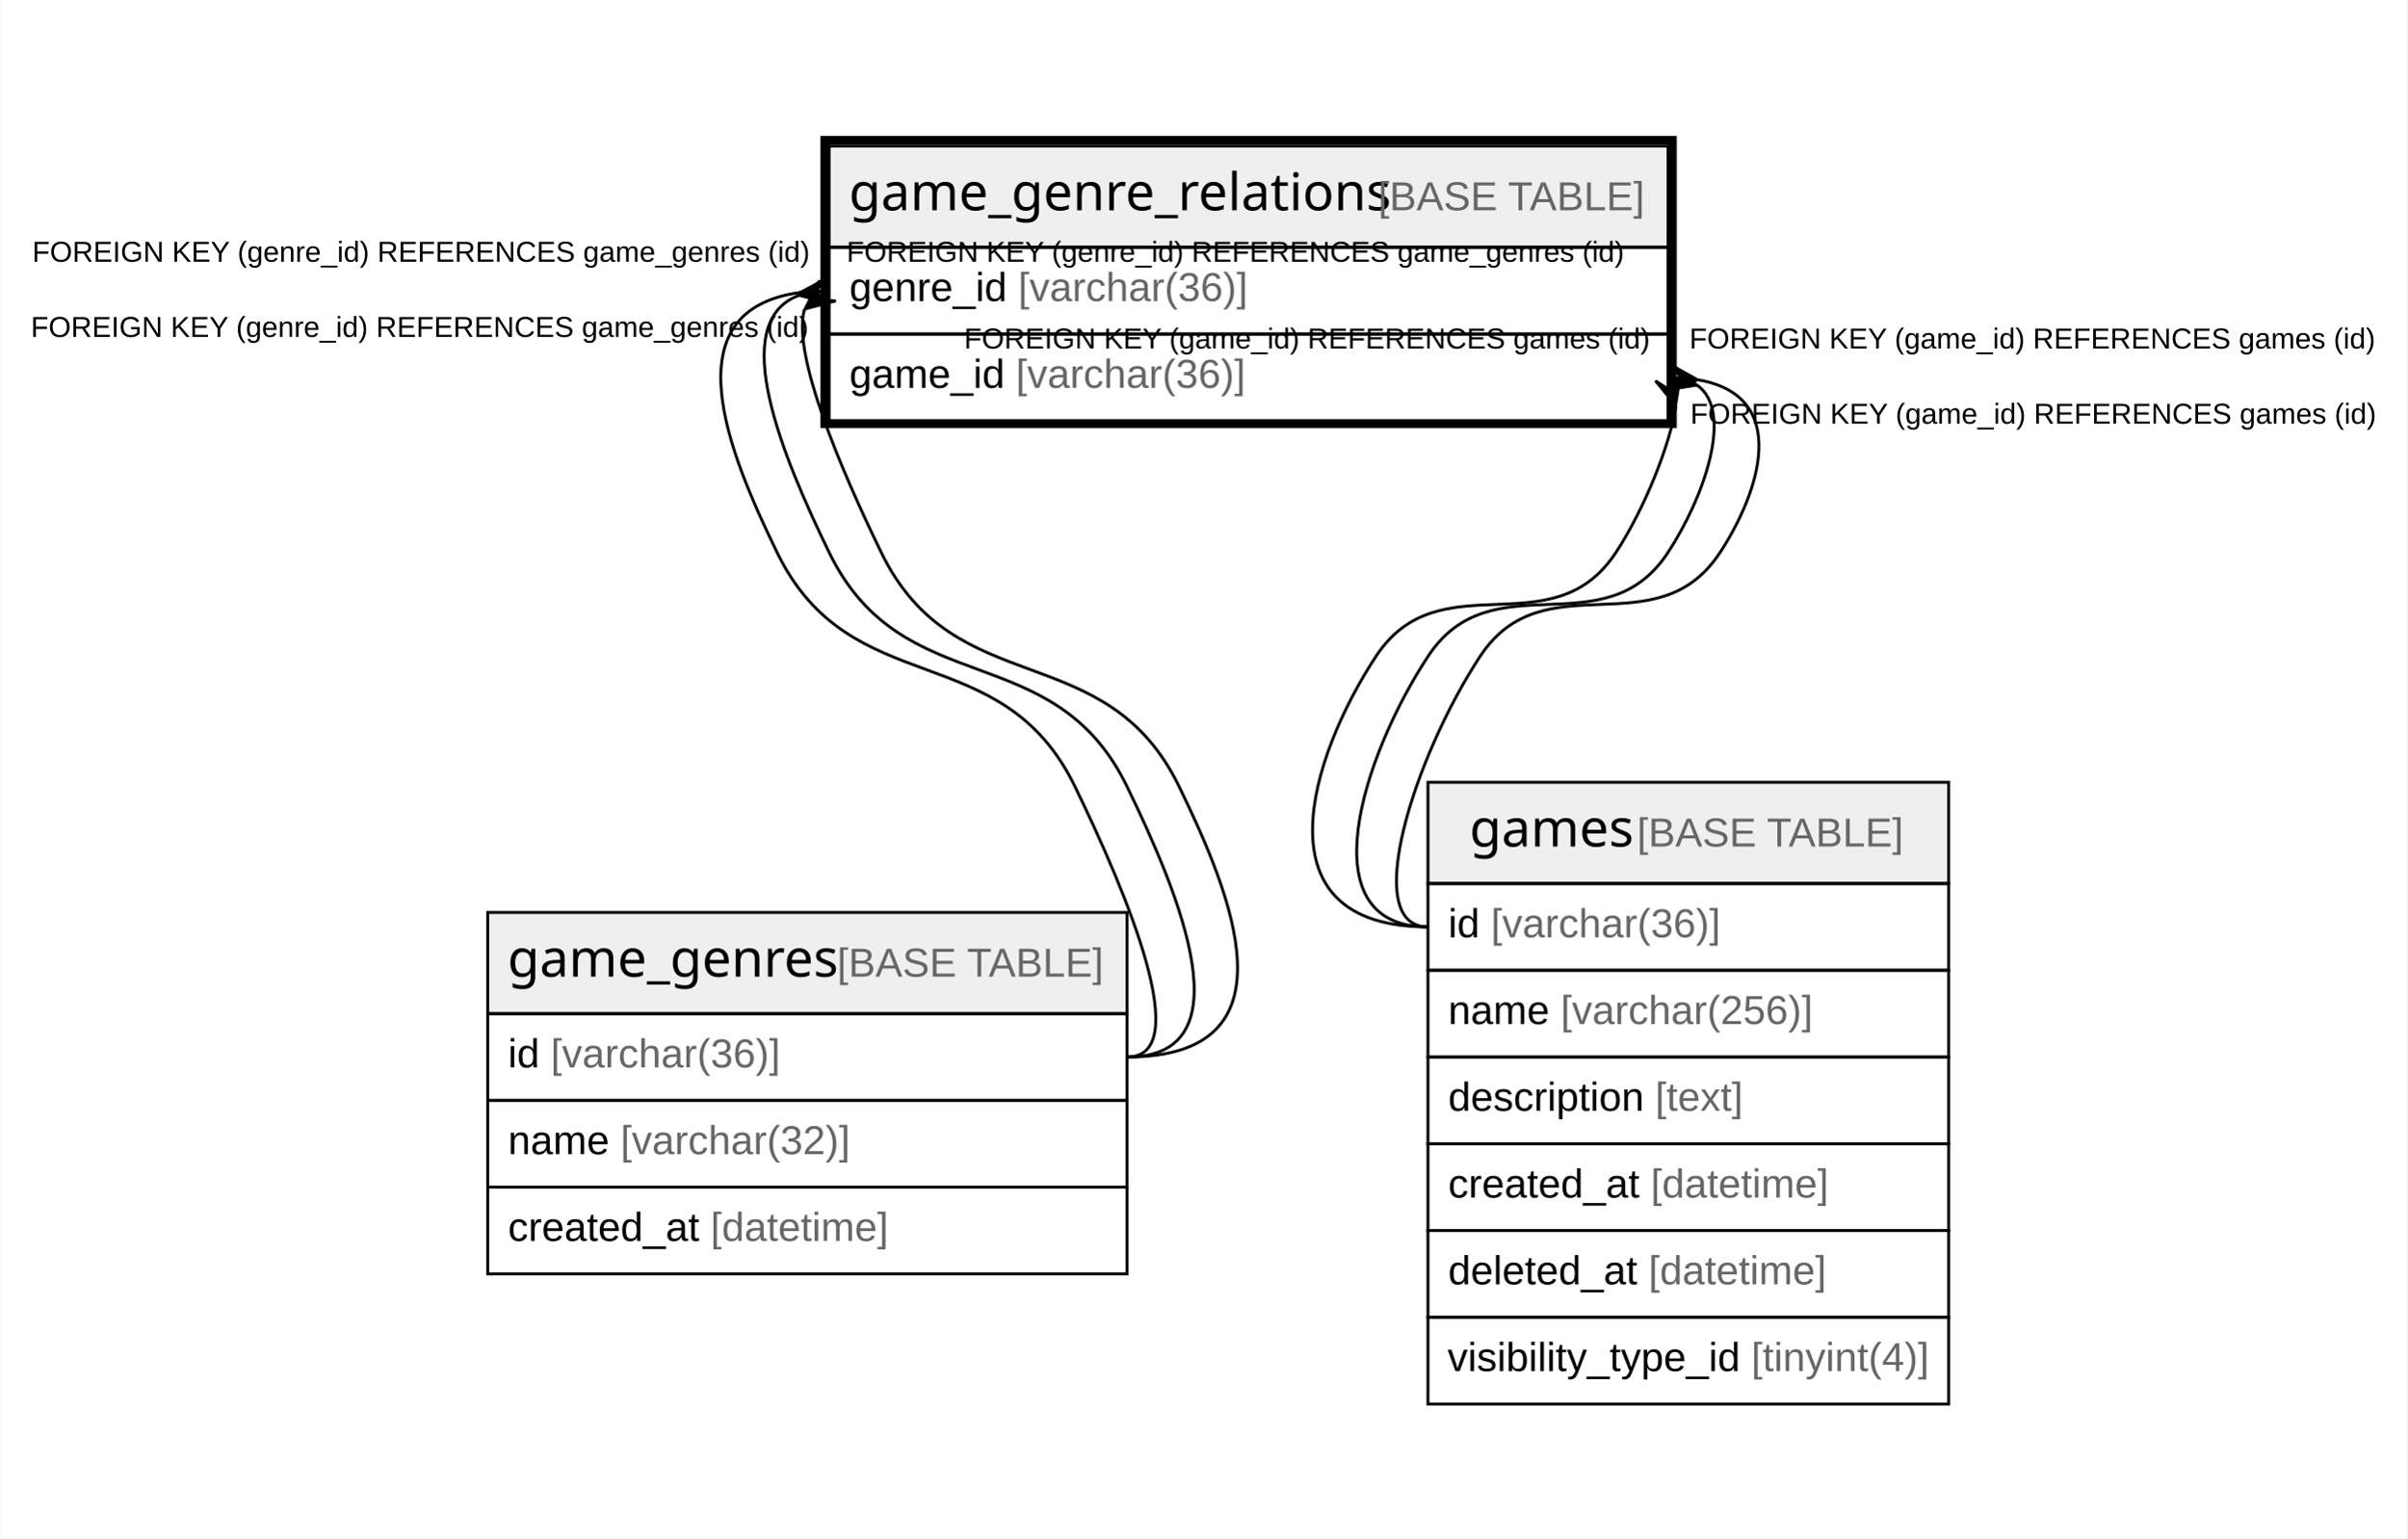
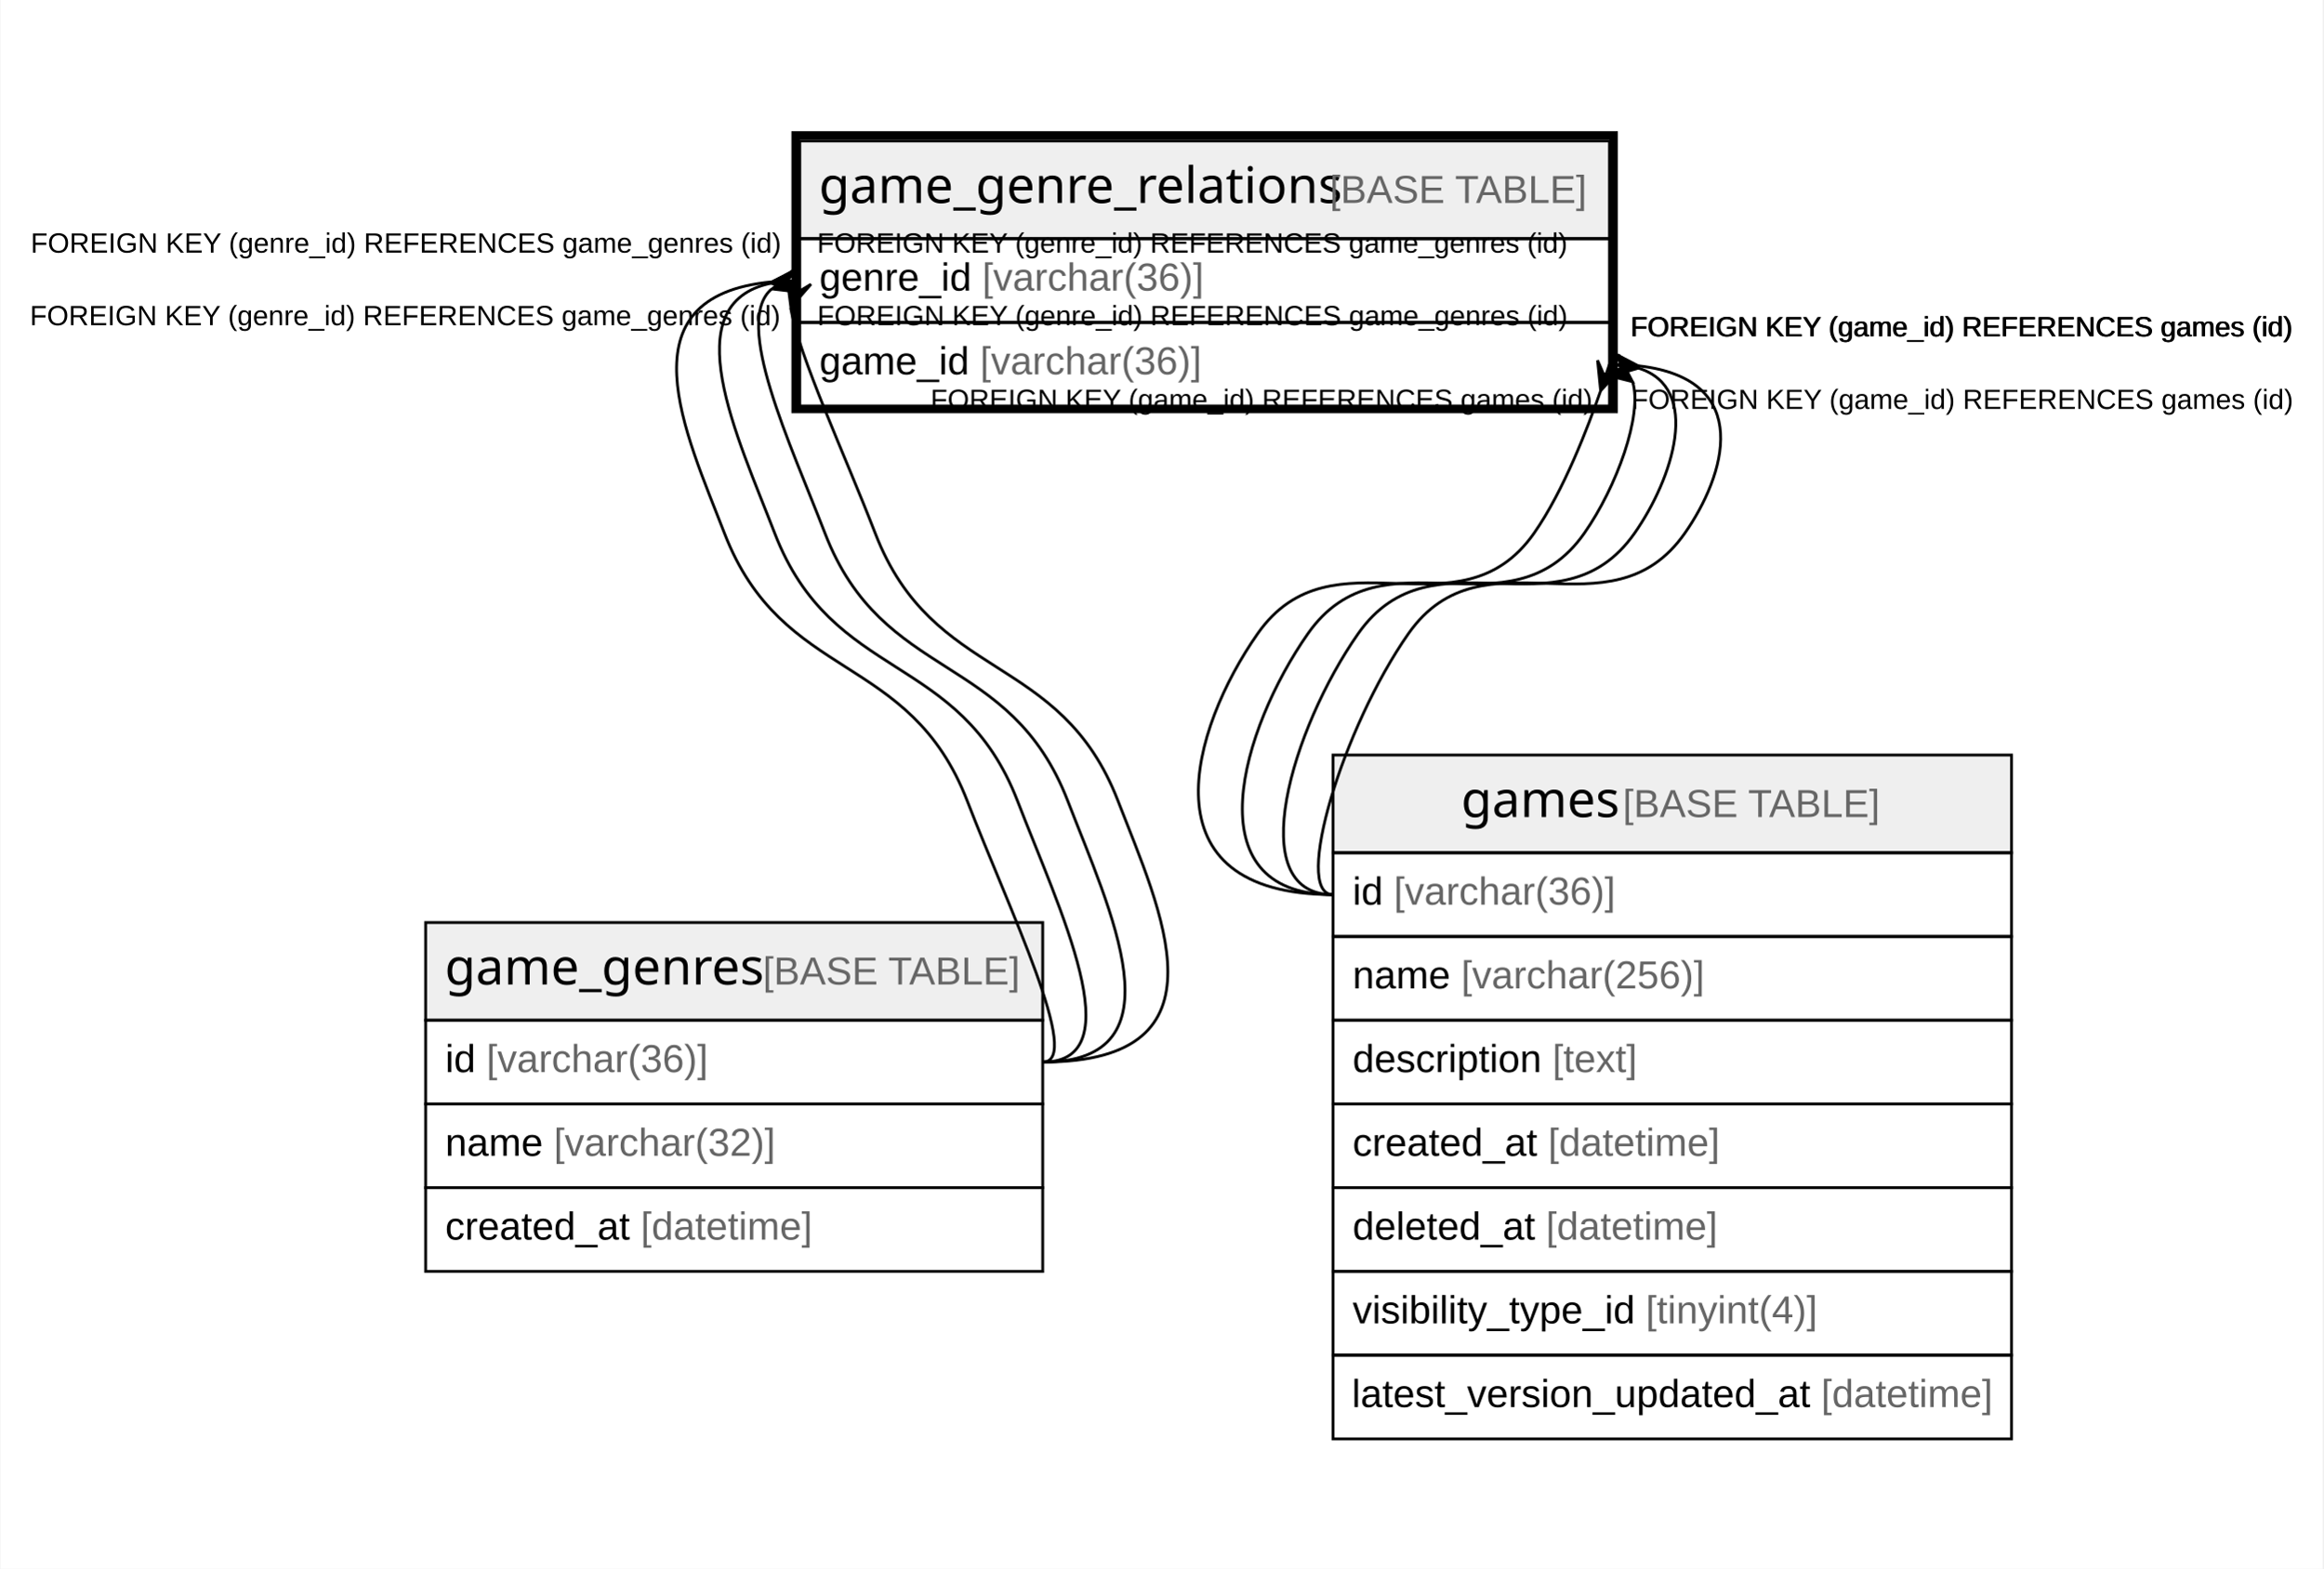
- <svg xmlns="http://www.w3.org/2000/svg" width="832pt" height="532pt" viewBox="0.00 0.00 831.78 532.00">
-   <g id="graph0" class="graph" transform="scale(1 1) rotate(0) translate(4 528)">
-     <polygon fill="#ffffff" stroke="transparent" points="-4,4 -4,-528 827.782,-528 827.782,4 -4,4" />
+ <svg xmlns="http://www.w3.org/2000/svg" width="832pt" height="562pt" viewBox="0.00 0.00 831.70 562.00">
+   <g id="graph0" class="graph" transform="scale(1 1) rotate(0) translate(4 558)">
+     <polygon fill="#ffffff" stroke="transparent" points="-4,4 -4,-558 827.702,-558 827.702,4 -4,4" />
    <g id="node1" class="node">
-       <polygon fill="#efefef" stroke="transparent" points="282.469,-442.5 282.469,-477.5 572.468,-477.5 572.468,-442.5 282.469,-442.5" />
-       <polygon fill="none" stroke="#000000" points="282.469,-442.5 282.469,-477.5 572.468,-477.5 572.468,-442.5 282.469,-442.5" />
-       <text text-anchor="start" x="289.318" y="-455.3" font-family="Arial Bold" font-size="18.00" fill="#000000">game_genre_relations</text>
-       <text text-anchor="start" x="468.365" y="-455.3" font-family="Arial" font-size="14.00" fill="#000000"> </text>
-       <text text-anchor="start" x="472.256" y="-455.3" font-family="Arial" font-size="14.00" fill="#666666">[BASE TABLE]</text>
-       <polygon fill="none" stroke="#000000" points="282.469,-412.5 282.469,-442.5 572.468,-442.5 572.468,-412.5 282.469,-412.5" />
-       <text text-anchor="start" x="289.469" y="-423.9" font-family="Arial" font-size="14.00" fill="#000000">genre_id </text>
-       <text text-anchor="start" x="347.822" y="-423.9" font-family="Arial" font-size="14.00" fill="#666666">[varchar(36)]</text>
-       <polygon fill="none" stroke="#000000" points="282.469,-382.5 282.469,-412.5 572.468,-412.5 572.468,-382.5 282.469,-382.5" />
-       <text text-anchor="start" x="289.469" y="-393.9" font-family="Arial" font-size="14.00" fill="#000000">game_id </text>
-       <text text-anchor="start" x="347.039" y="-393.9" font-family="Arial" font-size="14.00" fill="#666666">[varchar(36)]</text>
-       <polygon fill="none" stroke="#000000" stroke-width="3" points="280.969,-381.5 280.969,-479.5 573.968,-479.5 573.968,-381.5 280.969,-381.5" />
+       <polygon fill="#efefef" stroke="transparent" points="282.288,-472.5 282.288,-507.5 572.288,-507.5 572.288,-472.5 282.288,-472.5" />
+       <polygon fill="none" stroke="#000000" points="282.288,-472.5 282.288,-507.5 572.288,-507.5 572.288,-472.5 282.288,-472.5" />
+       <text text-anchor="start" x="289.137" y="-485.3" font-family="Arial Bold" font-size="18.00" fill="#000000">game_genre_relations</text>
+       <text text-anchor="start" x="468.185" y="-485.3" font-family="Arial" font-size="14.00" fill="#000000"> </text>
+       <text text-anchor="start" x="472.075" y="-485.3" font-family="Arial" font-size="14.00" fill="#666666">[BASE TABLE]</text>
+       <polygon fill="none" stroke="#000000" points="282.288,-442.5 282.288,-472.5 572.288,-472.5 572.288,-442.5 282.288,-442.5" />
+       <text text-anchor="start" x="289.288" y="-453.9" font-family="Arial" font-size="14.00" fill="#000000">genre_id </text>
+       <text text-anchor="start" x="347.641" y="-453.9" font-family="Arial" font-size="14.00" fill="#666666">[varchar(36)]</text>
+       <polygon fill="none" stroke="#000000" points="282.288,-412.5 282.288,-442.5 572.288,-442.5 572.288,-412.5 282.288,-412.5" />
+       <text text-anchor="start" x="289.288" y="-423.9" font-family="Arial" font-size="14.00" fill="#000000">game_id </text>
+       <text text-anchor="start" x="346.858" y="-423.9" font-family="Arial" font-size="14.00" fill="#666666">[varchar(36)]</text>
+       <polygon fill="none" stroke="#000000" stroke-width="3" points="280.788,-411.5 280.788,-509.5 573.788,-509.5 573.788,-411.5 280.788,-411.5" />
    </g>
    <g id="node2" class="node">
-       <polygon fill="#efefef" stroke="transparent" points="164.469,-177.5 164.469,-212.5 385.469,-212.5 385.469,-177.5 164.469,-177.5" />
-       <polygon fill="none" stroke="#000000" points="164.469,-177.5 164.469,-212.5 385.469,-212.5 385.469,-177.5 164.469,-177.5" />
-       <text text-anchor="start" x="171.325" y="-190.3" font-family="Arial Bold" font-size="18.00" fill="#000000">game_genres</text>
-       <text text-anchor="start" x="281.359" y="-190.3" font-family="Arial" font-size="14.00" fill="#000000"> </text>
-       <text text-anchor="start" x="285.249" y="-190.3" font-family="Arial" font-size="14.00" fill="#666666">[BASE TABLE]</text>
-       <polygon fill="none" stroke="#000000" points="164.469,-147.5 164.469,-177.5 385.469,-177.5 385.469,-147.5 164.469,-147.5" />
-       <text text-anchor="start" x="171.469" y="-158.9" font-family="Arial" font-size="14.00" fill="#000000">id </text>
-       <text text-anchor="start" x="186.248" y="-158.9" font-family="Arial" font-size="14.00" fill="#666666">[varchar(36)]</text>
-       <polygon fill="none" stroke="#000000" points="164.469,-117.5 164.469,-147.5 385.469,-147.5 385.469,-117.5 164.469,-117.5" />
-       <text text-anchor="start" x="171.469" y="-128.9" font-family="Arial" font-size="14.00" fill="#000000">name </text>
-       <text text-anchor="start" x="210.368" y="-128.9" font-family="Arial" font-size="14.00" fill="#666666">[varchar(32)]</text>
-       <polygon fill="none" stroke="#000000" points="164.469,-87.5 164.469,-117.5 385.469,-117.5 385.469,-87.5 164.469,-87.5" />
-       <text text-anchor="start" x="171.469" y="-98.9" font-family="Arial" font-size="14.00" fill="#000000">created_at </text>
-       <text text-anchor="start" x="241.496" y="-98.9" font-family="Arial" font-size="14.00" fill="#666666">[datetime]</text>
+       <polygon fill="#efefef" stroke="transparent" points="148.288,-192.5 148.288,-227.5 369.288,-227.5 369.288,-192.5 148.288,-192.5" />
+       <polygon fill="none" stroke="#000000" points="148.288,-192.5 148.288,-227.5 369.288,-227.5 369.288,-192.5 148.288,-192.5" />
+       <text text-anchor="start" x="155.144" y="-205.3" font-family="Arial Bold" font-size="18.00" fill="#000000">game_genres</text>
+       <text text-anchor="start" x="265.178" y="-205.3" font-family="Arial" font-size="14.00" fill="#000000"> </text>
+       <text text-anchor="start" x="269.068" y="-205.3" font-family="Arial" font-size="14.00" fill="#666666">[BASE TABLE]</text>
+       <polygon fill="none" stroke="#000000" points="148.288,-162.5 148.288,-192.5 369.288,-192.5 369.288,-162.5 148.288,-162.5" />
+       <text text-anchor="start" x="155.288" y="-173.9" font-family="Arial" font-size="14.00" fill="#000000">id </text>
+       <text text-anchor="start" x="170.067" y="-173.9" font-family="Arial" font-size="14.00" fill="#666666">[varchar(36)]</text>
+       <polygon fill="none" stroke="#000000" points="148.288,-132.5 148.288,-162.5 369.288,-162.5 369.288,-132.5 148.288,-132.5" />
+       <text text-anchor="start" x="155.288" y="-143.9" font-family="Arial" font-size="14.00" fill="#000000">name </text>
+       <text text-anchor="start" x="194.187" y="-143.9" font-family="Arial" font-size="14.00" fill="#666666">[varchar(32)]</text>
+       <polygon fill="none" stroke="#000000" points="148.288,-102.5 148.288,-132.5 369.288,-132.5 369.288,-102.5 148.288,-102.5" />
+       <text text-anchor="start" x="155.288" y="-113.9" font-family="Arial" font-size="14.00" fill="#000000">created_at </text>
+       <text text-anchor="start" x="225.316" y="-113.9" font-family="Arial" font-size="14.00" fill="#666666">[datetime]</text>
    </g>
    <g id="edge1" class="edge">
-       <path fill="none" stroke="#000000" d="M272.478,-426.881C227.057,-420.781 247.992,-370.918 264.469,-337 289.915,-284.616 342.022,-308.384 367.469,-256 385.626,-218.621 409.024,-162.5 385.469,-162.5" />
-       <polygon fill="#000000" stroke="#000000" points="272.488,-426.882 282.19,-431.991 277.478,-427.191 282.469,-427.5 282.469,-427.5 282.469,-427.5 277.478,-427.191 282.747,-423.009 272.488,-426.882 272.488,-426.882" />
-       <text text-anchor="start" x="7.013" y="-437.5" font-family="Arial" font-size="10.00" fill="#000000">FOREIGN KEY (genre_id) REFERENCES game_genres (id)</text>
+       <path fill="none" stroke="#000000" d="M272.076,-457.036C217.848,-451.752 241.604,-402.475 255.288,-367 276.009,-313.277 321.566,-324.723 342.288,-271 357.242,-232.229 383.843,-177.5 369.288,-177.5" />
+       <polygon fill="#000000" stroke="#000000" points="272.298,-457.046 282.083,-461.995 277.293,-457.273 282.288,-457.5 282.288,-457.5 282.288,-457.5 277.293,-457.273 282.492,-453.005 272.298,-457.046 272.298,-457.046" />
+       <text text-anchor="start" x="6.832" y="-467.5" font-family="Arial" font-size="10.00" fill="#000000">FOREIGN KEY (genre_id) REFERENCES game_genres (id)</text>
    </g>
    <g id="edge2" class="edge">
-       <path fill="none" stroke="#000000" d="M272.12,-425.907C246.777,-416.693 266.672,-369.519 282.469,-337 307.915,-284.616 360.022,-308.384 385.469,-256 403.555,-218.767 426.841,-162.938 385.952,-162.503" />
-       <polygon fill="#000000" stroke="#000000" points="272.127,-425.908 281.285,-431.94 277.064,-426.703 282,-427.498 282,-427.498 282,-427.498 277.064,-426.703 282.715,-423.055 272.127,-425.908 272.127,-425.908" />
-       <text text-anchor="start" x="6.545" y="-411.498" font-family="Arial" font-size="10.00" fill="#000000">FOREIGN KEY (genre_id) REFERENCES game_genres (id)</text>
+       <path fill="none" stroke="#000000" d="M271.878,-456.52C237.109,-449.131 259.97,-401.528 273.288,-367 294.009,-313.277 339.566,-324.723 360.288,-271 375.184,-232.38 401.635,-177.927 369.666,-177.502" />
+       <polygon fill="#000000" stroke="#000000" points="272.046,-456.536 281.567,-461.978 277.023,-457.018 282,-457.499 282,-457.499 282,-457.499 277.023,-457.018 282.433,-453.02 272.046,-456.536 272.046,-456.536" />
+       <text text-anchor="start" x="6.545" y="-441.499" font-family="Arial" font-size="10.00" fill="#000000">FOREIGN KEY (genre_id) REFERENCES game_genres (id)</text>
    </g>
    <g id="edge3" class="edge">
-       <path fill="none" stroke="#000000" d="M273.953,-421.023C269.506,-405.551 286.573,-365.605 300.469,-337 325.915,-284.616 378.022,-308.384 403.469,-256 421.591,-218.694 444.933,-162.719 385.817,-162.501" />
-       <polygon fill="#000000" stroke="#000000" points="274.178,-421.204 279.127,-430.99 278.067,-424.347 281.956,-427.49 281.956,-427.49 281.956,-427.49 278.067,-424.347 284.784,-423.99 274.178,-421.204 274.178,-421.204" />
-       <text text-anchor="start" x="288.5" y="-437.49" font-family="Arial" font-size="10.00" fill="#000000">FOREIGN KEY (genre_id) REFERENCES game_genres (id)</text>
+       <path fill="none" stroke="#000000" d="M272.141,-454.41C258.246,-442.566 278.897,-399.124 291.288,-367 312.009,-313.277 357.566,-324.723 378.288,-271 393.213,-232.304 419.739,-177.714 369.583,-177.501" />
+       <polygon fill="#000000" stroke="#000000" points="272.388,-454.488 280.57,-461.789 277.156,-455.993 281.924,-457.498 281.924,-457.498 281.924,-457.498 277.156,-455.993 283.279,-453.206 272.388,-454.488 272.388,-454.488" />
+       <text text-anchor="start" x="288.469" y="-467.498" font-family="Arial" font-size="10.00" fill="#000000">FOREIGN KEY (genre_id) REFERENCES game_genres (id)</text>
+     </g>
+     <g id="edge4" class="edge">
+       <path fill="none" stroke="#000000" d="M279.035,-447.71C281.857,-430.645 298.628,-394.635 309.288,-367 330.009,-313.277 375.566,-324.723 396.288,-271 411.213,-232.304 437.739,-177.714 369.688,-177.501" />
+       <polygon fill="#000000" stroke="#000000" points="279.097,-447.916 277.676,-458.79 280.541,-452.703 281.985,-457.49 281.985,-457.49 281.985,-457.49 280.541,-452.703 286.293,-456.191 279.097,-447.916 279.097,-447.916" />
+       <text text-anchor="start" x="288.529" y="-441.49" font-family="Arial" font-size="10.00" fill="#000000">FOREIGN KEY (genre_id) REFERENCES game_genres (id)</text>
    </g>
    <g id="node3" class="node">
-       <polygon fill="#efefef" stroke="transparent" points="489.469,-222.5 489.469,-257.5 669.468,-257.5 669.468,-222.5 489.469,-222.5" />
-       <polygon fill="none" stroke="#000000" points="489.469,-222.5 489.469,-257.5 669.468,-257.5 669.468,-222.5 489.469,-222.5" />
-       <text text-anchor="start" x="503.836" y="-235.3" font-family="Arial Bold" font-size="18.00" fill="#000000">games</text>
-       <text text-anchor="start" x="557.847" y="-235.3" font-family="Arial" font-size="14.00" fill="#000000"> </text>
-       <text text-anchor="start" x="561.738" y="-235.3" font-family="Arial" font-size="14.00" fill="#666666">[BASE TABLE]</text>
-       <polygon fill="none" stroke="#000000" points="489.469,-192.5 489.469,-222.5 669.468,-222.5 669.468,-192.5 489.469,-192.5" />
-       <text text-anchor="start" x="496.469" y="-203.9" font-family="Arial" font-size="14.00" fill="#000000">id </text>
-       <text text-anchor="start" x="511.248" y="-203.9" font-family="Arial" font-size="14.00" fill="#666666">[varchar(36)]</text>
-       <polygon fill="none" stroke="#000000" points="489.469,-162.5 489.469,-192.5 669.468,-192.5 669.468,-162.5 489.469,-162.5" />
-       <text text-anchor="start" x="496.469" y="-173.9" font-family="Arial" font-size="14.00" fill="#000000">name </text>
-       <text text-anchor="start" x="535.367" y="-173.9" font-family="Arial" font-size="14.00" fill="#666666">[varchar(256)]</text>
-       <polygon fill="none" stroke="#000000" points="489.469,-132.5 489.469,-162.5 669.468,-162.5 669.468,-132.5 489.469,-132.5" />
-       <text text-anchor="start" x="496.469" y="-143.9" font-family="Arial" font-size="14.00" fill="#000000">description </text>
-       <text text-anchor="start" x="568.037" y="-143.9" font-family="Arial" font-size="14.00" fill="#666666">[text]</text>
-       <polygon fill="none" stroke="#000000" points="489.469,-102.5 489.469,-132.5 669.468,-132.5 669.468,-102.5 489.469,-102.5" />
-       <text text-anchor="start" x="496.469" y="-113.9" font-family="Arial" font-size="14.00" fill="#000000">created_at </text>
-       <text text-anchor="start" x="566.496" y="-113.9" font-family="Arial" font-size="14.00" fill="#666666">[datetime]</text>
-       <polygon fill="none" stroke="#000000" points="489.469,-72.5 489.469,-102.5 669.468,-102.5 669.468,-72.5 489.469,-72.5" />
-       <text text-anchor="start" x="496.469" y="-83.9" font-family="Arial" font-size="14.00" fill="#000000">deleted_at </text>
-       <text text-anchor="start" x="565.725" y="-83.9" font-family="Arial" font-size="14.00" fill="#666666">[datetime]</text>
-       <polygon fill="none" stroke="#000000" points="489.469,-42.5 489.469,-72.5 669.468,-72.5 669.468,-42.5 489.469,-42.5" />
-       <text text-anchor="start" x="496.243" y="-53.9" font-family="Arial" font-size="14.00" fill="#000000">visibility_type_id </text>
-       <text text-anchor="start" x="601.25" y="-53.9" font-family="Arial" font-size="14.00" fill="#666666">[tinyint(4)]</text>
-     </g>
-     <g id="edge4" class="edge">
-       <path fill="none" stroke="#000000" d="M575.144,-387.558C573.314,-374.738 564.496,-352.279 554.468,-337 532.407,-303.384 493.53,-334.616 471.469,-301 448.668,-266.258 429.913,-207.5 489.469,-207.5" />
-       <polygon fill="#000000" stroke="#000000" points="575.067,-387.844 568.123,-396.331 573.768,-392.672 572.468,-397.5 572.468,-397.5 572.468,-397.5 573.768,-392.672 576.814,-398.669 575.067,-387.844 575.067,-387.844" />
-       <text text-anchor="start" x="579.855" y="-407.5" font-family="Arial" font-size="10.00" fill="#000000">FOREIGN KEY (game_id) REFERENCES games (id)</text>
+       <polygon fill="#efefef" stroke="transparent" points="473.288,-252.5 473.288,-287.5 716.288,-287.5 716.288,-252.5 473.288,-252.5" />
+       <polygon fill="none" stroke="#000000" points="473.288,-252.5 473.288,-287.5 716.288,-287.5 716.288,-252.5 473.288,-252.5" />
+       <text text-anchor="start" x="519.155" y="-265.3" font-family="Arial Bold" font-size="18.00" fill="#000000">games</text>
+       <text text-anchor="start" x="573.166" y="-265.3" font-family="Arial" font-size="14.00" fill="#000000"> </text>
+       <text text-anchor="start" x="577.057" y="-265.3" font-family="Arial" font-size="14.00" fill="#666666">[BASE TABLE]</text>
+       <polygon fill="none" stroke="#000000" points="473.288,-222.5 473.288,-252.5 716.288,-252.5 716.288,-222.5 473.288,-222.5" />
+       <text text-anchor="start" x="480.288" y="-233.9" font-family="Arial" font-size="14.00" fill="#000000">id </text>
+       <text text-anchor="start" x="495.067" y="-233.9" font-family="Arial" font-size="14.00" fill="#666666">[varchar(36)]</text>
+       <polygon fill="none" stroke="#000000" points="473.288,-192.5 473.288,-222.5 716.288,-222.5 716.288,-192.5 473.288,-192.5" />
+       <text text-anchor="start" x="480.288" y="-203.9" font-family="Arial" font-size="14.00" fill="#000000">name </text>
+       <text text-anchor="start" x="519.187" y="-203.9" font-family="Arial" font-size="14.00" fill="#666666">[varchar(256)]</text>
+       <polygon fill="none" stroke="#000000" points="473.288,-162.5 473.288,-192.5 716.288,-192.5 716.288,-162.5 473.288,-162.5" />
+       <text text-anchor="start" x="480.288" y="-173.9" font-family="Arial" font-size="14.00" fill="#000000">description </text>
+       <text text-anchor="start" x="551.856" y="-173.9" font-family="Arial" font-size="14.00" fill="#666666">[text]</text>
+       <polygon fill="none" stroke="#000000" points="473.288,-132.5 473.288,-162.5 716.288,-162.5 716.288,-132.5 473.288,-132.5" />
+       <text text-anchor="start" x="480.288" y="-143.9" font-family="Arial" font-size="14.00" fill="#000000">created_at </text>
+       <text text-anchor="start" x="550.316" y="-143.9" font-family="Arial" font-size="14.00" fill="#666666">[datetime]</text>
+       <polygon fill="none" stroke="#000000" points="473.288,-102.5 473.288,-132.5 716.288,-132.5 716.288,-102.5 473.288,-102.5" />
+       <text text-anchor="start" x="480.288" y="-113.9" font-family="Arial" font-size="14.00" fill="#000000">deleted_at </text>
+       <text text-anchor="start" x="549.544" y="-113.9" font-family="Arial" font-size="14.00" fill="#666666">[datetime]</text>
+       <polygon fill="none" stroke="#000000" points="473.288,-72.5 473.288,-102.5 716.288,-102.5 716.288,-72.5 473.288,-72.5" />
+       <text text-anchor="start" x="480.288" y="-83.9" font-family="Arial" font-size="14.00" fill="#000000">visibility_type_id </text>
+       <text text-anchor="start" x="585.295" y="-83.9" font-family="Arial" font-size="14.00" fill="#666666">[tinyint(4)]</text>
+       <polygon fill="none" stroke="#000000" points="473.288,-42.5 473.288,-72.5 716.288,-72.5 716.288,-42.5 473.288,-42.5" />
+       <text text-anchor="start" x="480.025" y="-53.9" font-family="Arial" font-size="14.00" fill="#000000">latest_version_updated_at </text>
+       <text text-anchor="start" x="648.091" y="-53.9" font-family="Arial" font-size="14.00" fill="#666666">[datetime]</text>
    </g>
    <g id="edge5" class="edge">
-       <path fill="none" stroke="#000000" d="M582.506,-394.814C595.418,-385.764 584.868,-355.894 572.468,-337 550.407,-303.384 511.53,-334.616 489.469,-301 466.757,-266.394 448.06,-207.959 488.984,-207.503" />
-       <polygon fill="#000000" stroke="#000000" points="582.421,-394.837 571.585,-393.161 577.602,-396.168 572.782,-397.498 572.782,-397.498 572.782,-397.498 577.602,-396.168 573.979,-401.836 582.421,-394.837 582.421,-394.837" />
-       <text text-anchor="start" x="580.168" y="-381.498" font-family="Arial" font-size="10.00" fill="#000000">FOREIGN KEY (game_id) REFERENCES games (id)</text>
+       <path fill="none" stroke="#000000" d="M569.083,-417.904C564.625,-405.059 555.893,-382.141 545.288,-367 518.428,-328.652 473.147,-369.348 446.288,-331 422.447,-296.963 404.732,-237.5 473.288,-237.5" />
+       <polygon fill="#000000" stroke="#000000" points="569.12,-418.015 568.019,-428.925 570.704,-422.757 572.288,-427.5 572.288,-427.5 572.288,-427.5 570.704,-422.757 576.556,-426.075 569.12,-418.015 569.12,-418.015" />
+       <text text-anchor="start" x="579.674" y="-437.5" font-family="Arial" font-size="10.00" fill="#000000">FOREIGN KEY (game_id) REFERENCES games (id)</text>
    </g>
    <g id="edge6" class="edge">
-       <path fill="none" stroke="#000000" d="M583.002,-396.658C615.208,-390.949 603.928,-357.508 590.468,-337 568.407,-303.384 529.53,-334.616 507.469,-301 484.757,-266.394 466.06,-207.959 489.194,-207.503" />
-       <polygon fill="#000000" stroke="#000000" points="582.697,-396.683 572.364,-393.015 577.714,-397.091 572.731,-397.5 572.731,-397.5 572.731,-397.5 577.714,-397.091 573.098,-401.985 582.697,-396.683 582.697,-396.683" />
-       <text text-anchor="start" x="329.117" y="-407.5" font-family="Arial" font-size="10.00" fill="#000000">FOREIGN KEY (game_id) REFERENCES games (id)</text>
+       <path fill="none" stroke="#000000" d="M580.57,-421.233C584.244,-409.42 574.886,-383.56 563.288,-367 536.428,-328.652 491.147,-369.348 464.288,-331 440.494,-297.03 422.801,-237.732 472.992,-237.501" />
+       <polygon fill="#000000" stroke="#000000" points="580.527,-421.267 569.9,-423.971 576.614,-424.38 572.702,-427.493 572.702,-427.493 572.702,-427.493 576.614,-424.38 575.503,-431.015 580.527,-421.267 580.527,-421.267" />
+       <text text-anchor="start" x="580.087" y="-411.493" font-family="Arial" font-size="10.00" fill="#000000">FOREIGN KEY (game_id) REFERENCES games (id)</text>
+     </g>
+     <g id="edge7" class="edge">
+       <path fill="none" stroke="#000000" d="M582.691,-426.109C605.539,-419.025 594.973,-386.538 581.288,-367 554.428,-328.652 509.147,-369.348 482.288,-331 458.54,-297.096 440.87,-237.964 472.908,-237.503" />
+       <polygon fill="#000000" stroke="#000000" points="582.611,-426.12 572.086,-423.041 577.658,-426.809 572.706,-427.498 572.706,-427.498 572.706,-427.498 577.658,-426.809 573.326,-431.955 582.611,-426.12 582.611,-426.12" />
+       <text text-anchor="start" x="329.092" y="-411.498" font-family="Arial" font-size="10.00" fill="#000000">FOREIGN KEY (game_id) REFERENCES games (id)</text>
+     </g>
+     <g id="edge8" class="edge">
+       <path fill="none" stroke="#000000" d="M582.689,-426.95C624.548,-422.181 613.631,-387.478 599.288,-367 572.428,-328.652 527.147,-369.348 500.288,-331 476.634,-297.229 459.009,-238.428 472.952,-237.511" />
+       <polygon fill="#000000" stroke="#000000" points="582.588,-426.956 572.358,-423.006 577.595,-427.228 572.603,-427.5 572.603,-427.5 572.603,-427.5 577.595,-427.228 572.847,-431.993 582.588,-426.956 582.588,-426.956" />
+       <text text-anchor="start" x="579.989" y="-437.5" font-family="Arial" font-size="10.00" fill="#000000">FOREIGN KEY (game_id) REFERENCES games (id)</text>
    </g>
  </g>
</svg>
